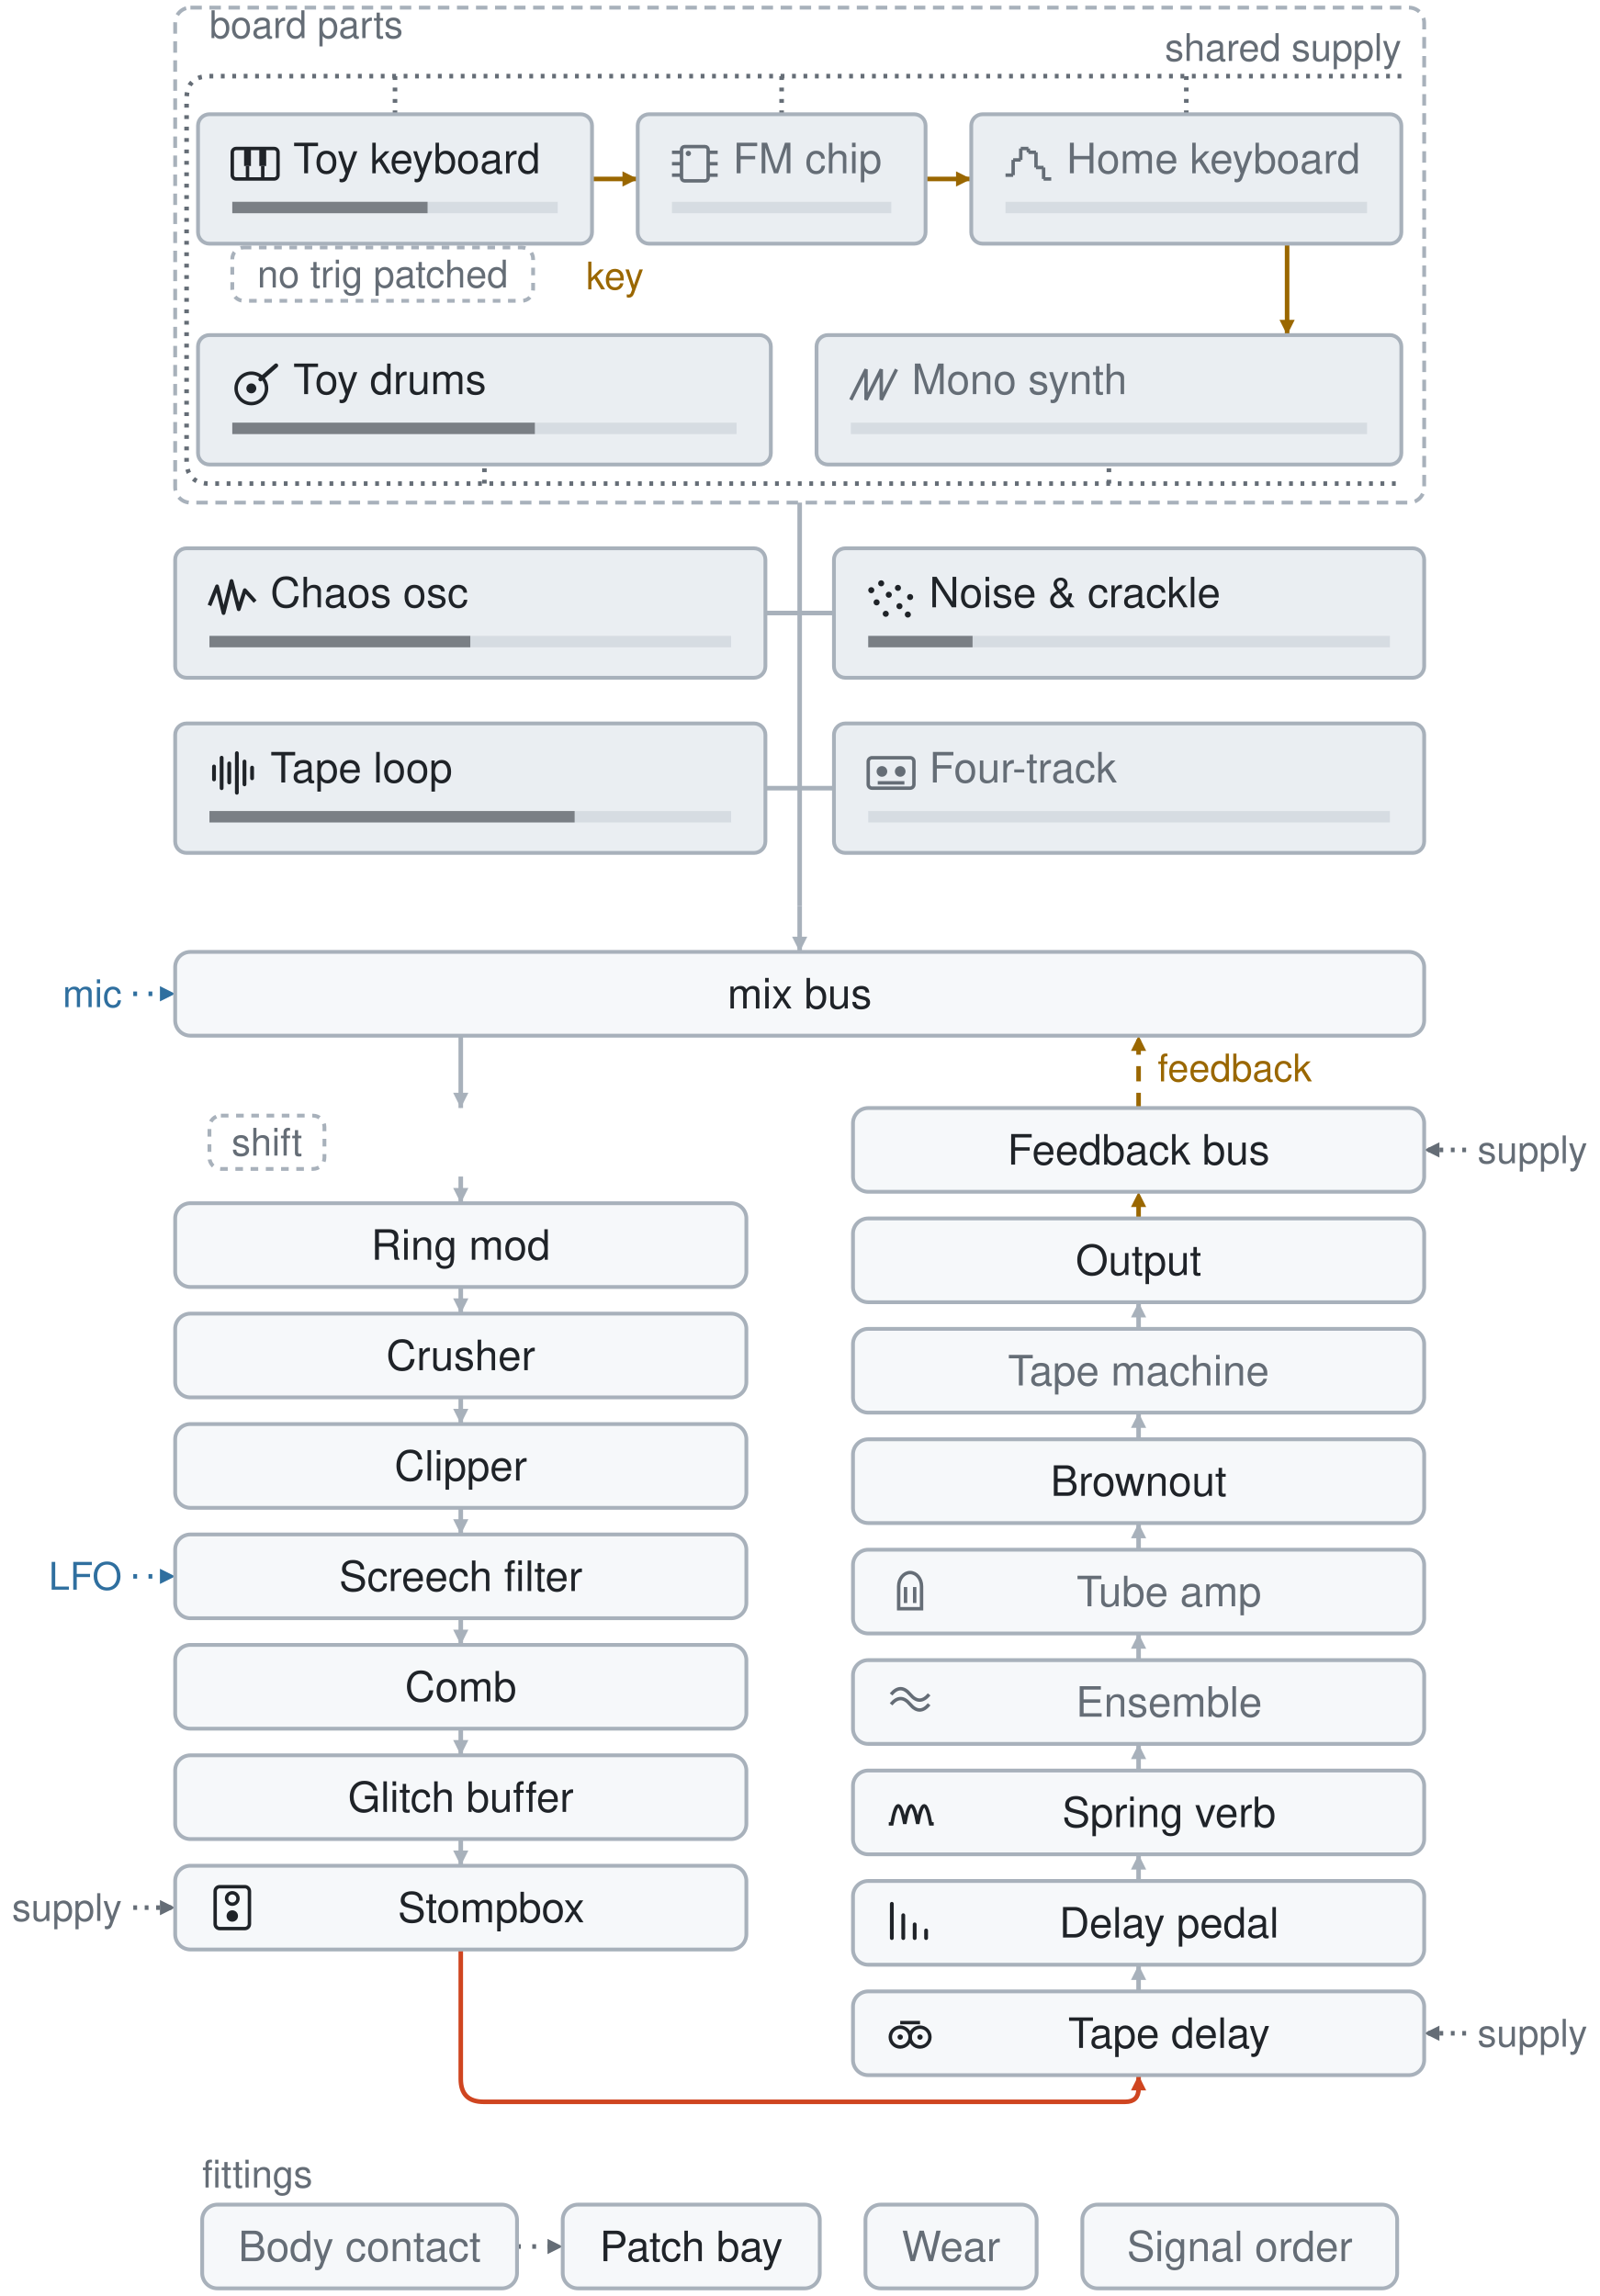
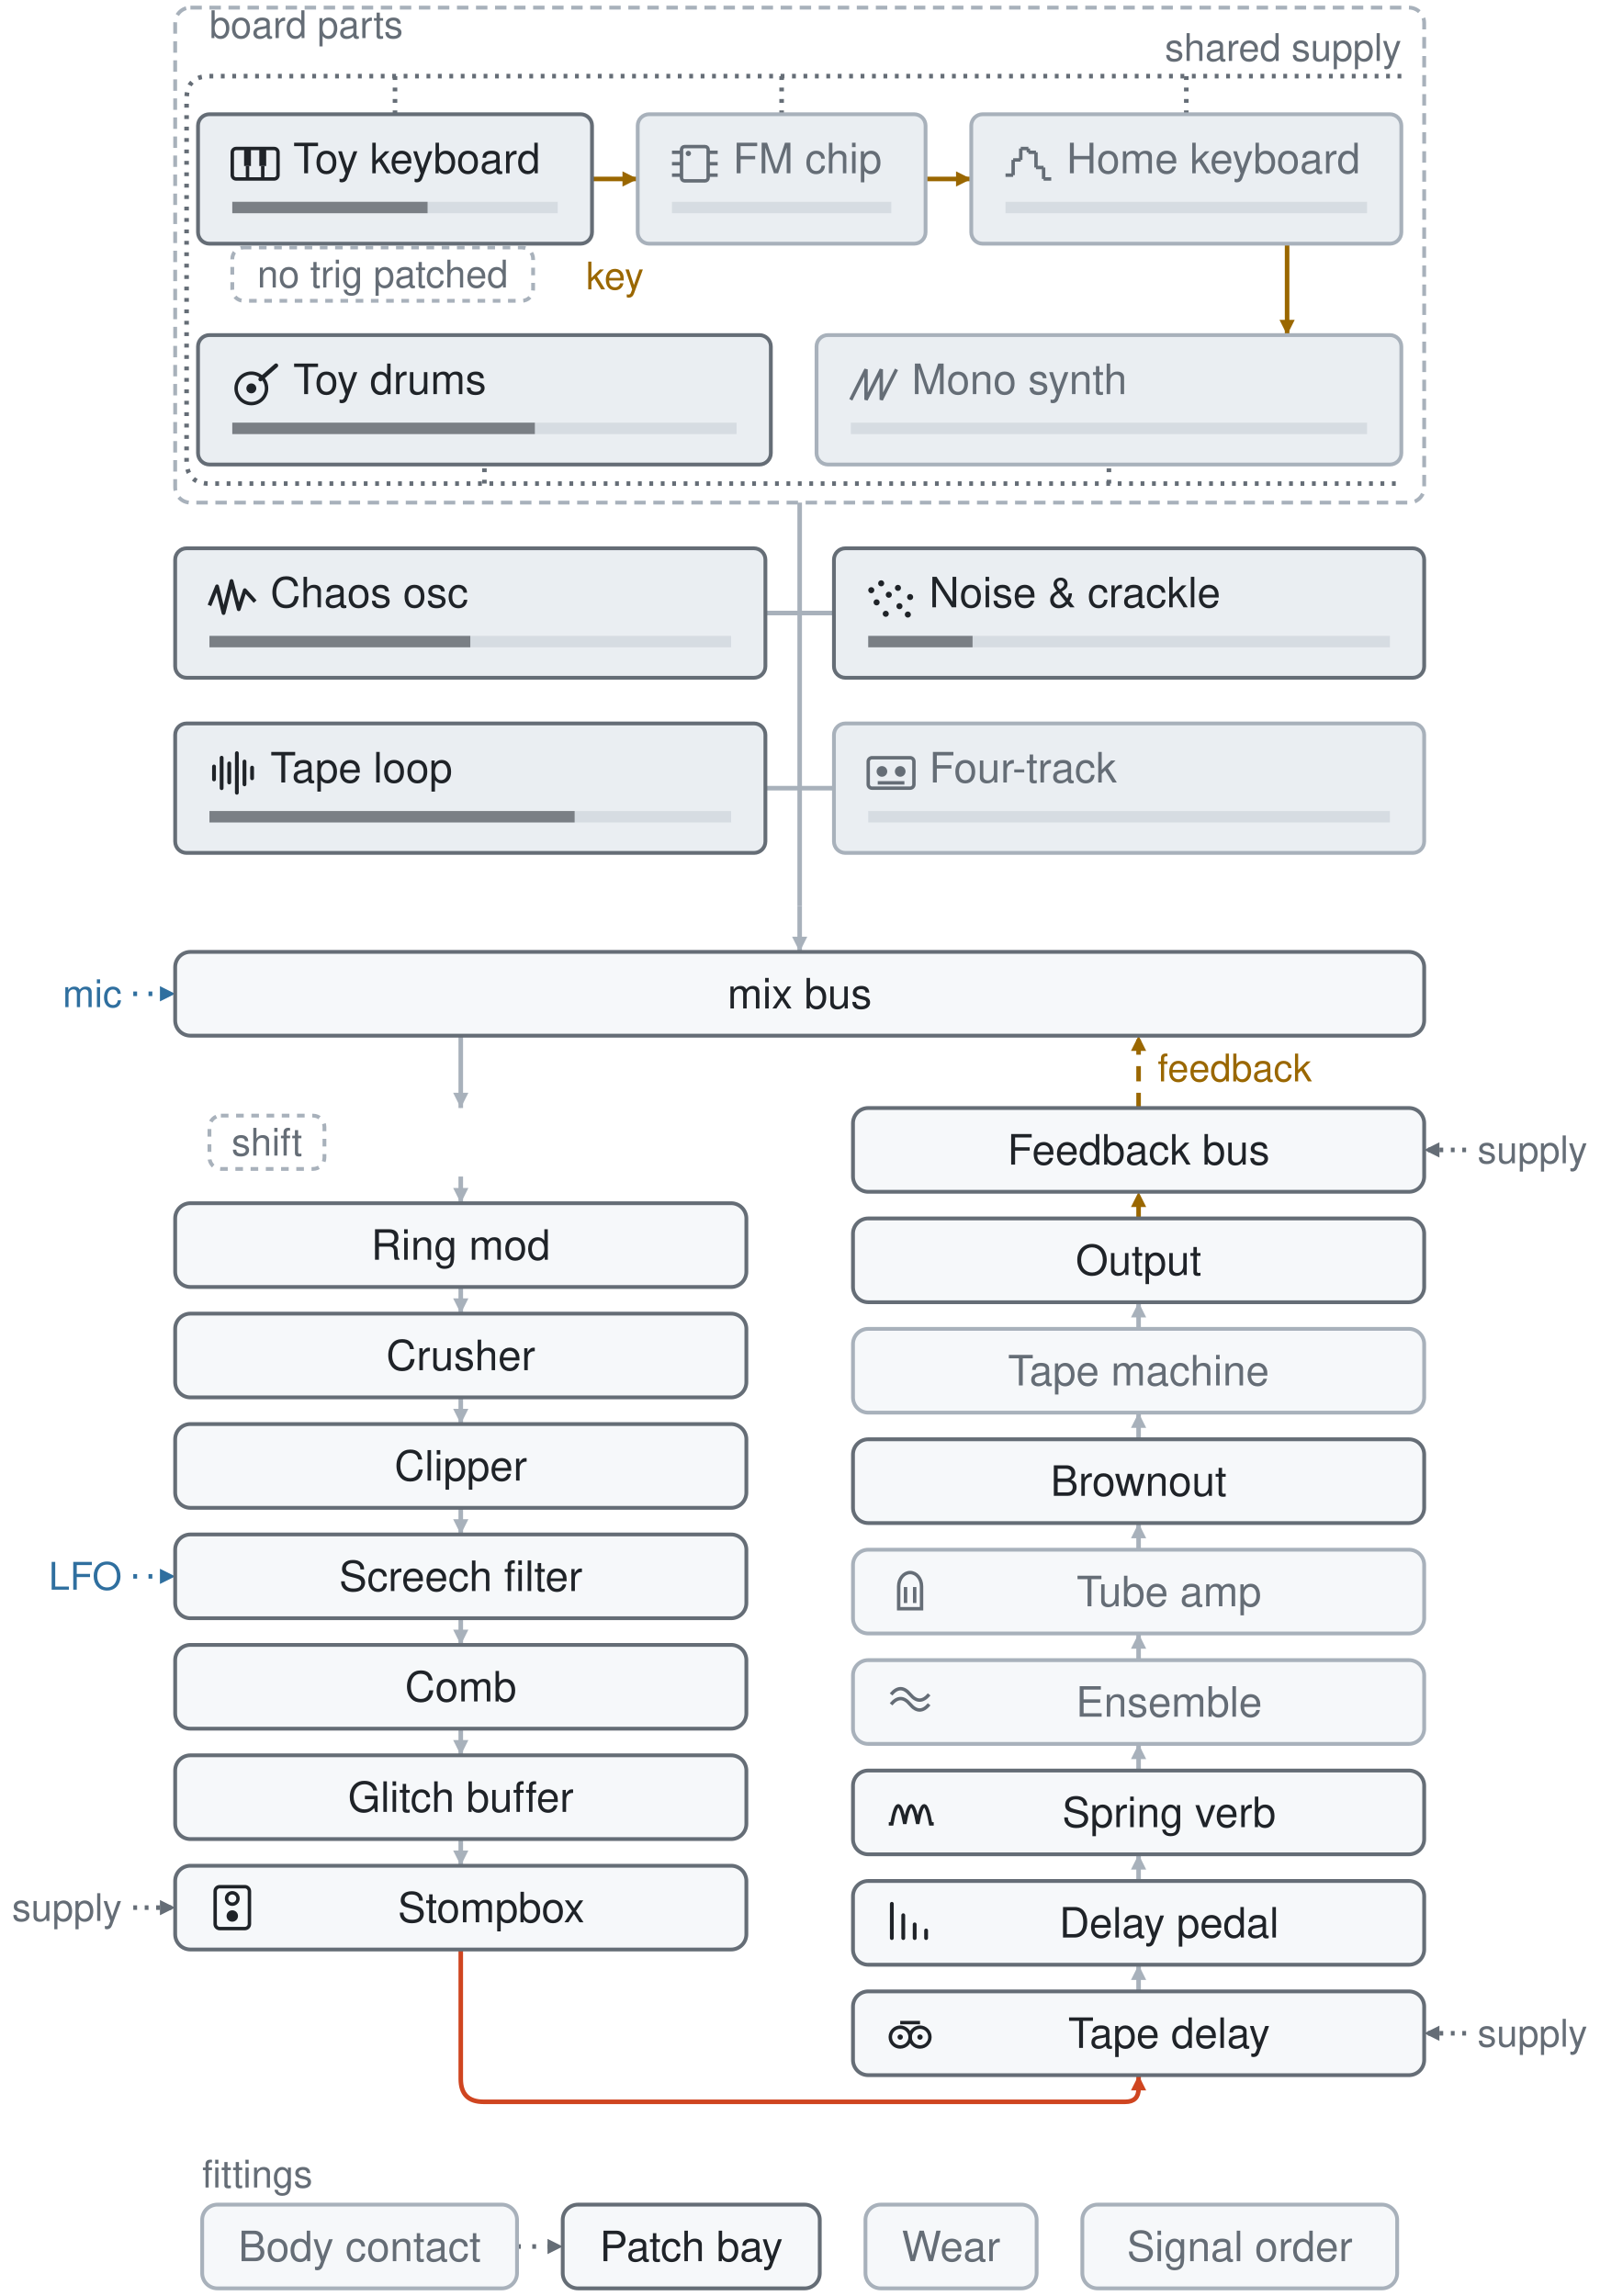
<svg xmlns="http://www.w3.org/2000/svg" viewBox="0 0 420 603" width="420" height="603" font-family="Helvetica, Arial, sans-serif">
  <g class="wire" data-wire="rail">
    <path class="line" d="M 368 20 L 55 20 Q 49 20 49 26 L 49 121 Q 49 127 55 127 L 368 127" fill="none" stroke="#656d76" stroke-width="1.2" stroke-dasharray="1 2" />
    <path class="head" d="" fill="#656d76" />
    <text x="368" y="16" fill="#656d76" font-size="10" text-anchor="end">shared supply</text>
  </g>
  <g class="wire" data-wire="rail-Toy_keyboard">
    <path class="line" d="M 103.73 20 L 103.73 30" fill="none" stroke="#656d76" stroke-width="1.2" stroke-dasharray="1 2" />
    <path class="head" d="" fill="#656d76" />
  </g>
  <g class="wire" data-wire="rail-Toy_drums">
    <path class="line" d="M 127.21 127 L 127.21 122" fill="none" stroke="#656d76" stroke-width="1.2" stroke-dasharray="1 2" />
    <path class="head" d="" fill="#656d76" />
  </g>
  <g class="wire" data-wire="rail-FM_chip">
    <path class="line" d="M 205.26 20 L 205.26 30" fill="none" stroke="#656d76" stroke-width="1.2" stroke-dasharray="1 2" />
    <path class="head" d="" fill="#656d76" />
  </g>
  <g class="wire" data-wire="rail-Home_keyboard">
    <path class="line" d="M 311.53 20 L 311.53 30" fill="none" stroke="#656d76" stroke-width="1.2" stroke-dasharray="1 2" />
    <path class="head" d="" fill="#656d76" />
  </g>
  <g class="wire" data-wire="rail-Mono_synth">
    <path class="line" d="M 291.21 127 L 291.21 122" fill="none" stroke="#656d76" stroke-width="1.2" stroke-dasharray="1 2" />
    <path class="head" d="" fill="#656d76" />
  </g>
  <g class="wire" data-wire="key-line">
    <path class="line" d="M 155.47 47 L 167.47 47" fill="none" stroke="#9a6700" stroke-width="1.2" />
    <path class="head" d="M 167.47 47 L 163.47 49 L 163.47 45 Z" fill="#9a6700" />
    <text x="161.467" y="76" fill="#9a6700" font-size="10" text-anchor="middle">key</text>
  </g>
  <g class="wire" data-wire="key-line-pcm">
    <path class="line" d="M 243.06 47 L 255.06 47" fill="none" stroke="#9a6700" stroke-width="1.2" />
    <path class="head" d="M 255.06 47 L 251.06 49 L 251.06 45 Z" fill="#9a6700" />
  </g>
  <g class="wire" data-wire="key-line-mono">
    <path class="line" d="M 338 64 L 338 88" fill="none" stroke="#9a6700" stroke-width="1.2" />
    <path class="head" d="M 338 88 L 336 84 L 340 84 Z" fill="#9a6700" />
  </g>
  <g class="wire" data-wire="board-out">
    <path class="line" d="M 210 132 L 210 238" fill="none" stroke="#a8b1bb" stroke-width="1.2" />
    <path class="head" d="" fill="#a8b1bb" />
  </g>
  <g class="wire" data-wire="Chaos_osc-out">
    <path class="line" d="M 201 161 L 210 161" fill="none" stroke="#a8b1bb" stroke-width="1.2" />
    <path class="head" d="" fill="#a8b1bb" />
  </g>
  <g class="wire" data-wire="Noise_crackle-out">
    <path class="line" d="M 219 161 L 210 161" fill="none" stroke="#a8b1bb" stroke-width="1.2" />
    <path class="head" d="" fill="#a8b1bb" />
  </g>
  <g class="wire" data-wire="Tape_loop-out">
    <path class="line" d="M 201 207 L 210 207" fill="none" stroke="#a8b1bb" stroke-width="1.2" />
    <path class="head" d="" fill="#a8b1bb" />
  </g>
  <g class="wire" data-wire="Four_track-out">
    <path class="line" d="M 219 207 L 210 207" fill="none" stroke="#a8b1bb" stroke-width="1.2" />
    <path class="head" d="" fill="#a8b1bb" />
  </g>
  <g class="wire" data-wire="collect-mix">
    <path class="line" d="M 210 238 L 210 250" fill="none" stroke="#a8b1bb" stroke-width="1.2" />
    <path class="head" d="M 210 250 L 208 246 L 212 246 Z" fill="#a8b1bb" />
  </g>
  <g class="wire" data-wire="mix-path">
    <path class="line" d="M 121 272 L 121 291" fill="none" stroke="#a8b1bb" stroke-width="1.2" />
    <path class="head" d="M 121 291 L 119 287 L 123 287 Z" fill="#a8b1bb" />
  </g>
  <g class="wire" data-wire="rack-Ring_mod">
    <path class="line" d="M 121 309 L 121 316" fill="none" stroke="#a8b1bb" stroke-width="1.2" />
    <path class="head" d="M 121 316 L 119 312 L 123 312 Z" fill="#a8b1bb" />
  </g>
  <g class="wire" data-wire="Ring_mod-Crusher">
    <path class="line" d="M 121 338 L 121 345" fill="none" stroke="#a8b1bb" stroke-width="1.2" />
    <path class="head" d="M 121 345 L 119 341 L 123 341 Z" fill="#a8b1bb" />
  </g>
  <g class="wire" data-wire="Crusher-Clipper">
    <path class="line" d="M 121 367 L 121 374" fill="none" stroke="#a8b1bb" stroke-width="1.2" />
    <path class="head" d="M 121 374 L 119 370 L 123 370 Z" fill="#a8b1bb" />
  </g>
  <g class="wire" data-wire="Clipper-Screech_filter">
    <path class="line" d="M 121 396 L 121 403" fill="none" stroke="#a8b1bb" stroke-width="1.2" />
    <path class="head" d="M 121 403 L 119 399 L 123 399 Z" fill="#a8b1bb" />
  </g>
  <g class="wire" data-wire="Screech_filter-Comb">
    <path class="line" d="M 121 425 L 121 432" fill="none" stroke="#a8b1bb" stroke-width="1.2" />
    <path class="head" d="M 121 432 L 119 428 L 123 428 Z" fill="#a8b1bb" />
  </g>
  <g class="wire" data-wire="Comb-Glitch_buffer">
    <path class="line" d="M 121 454 L 121 461" fill="none" stroke="#a8b1bb" stroke-width="1.2" />
    <path class="head" d="M 121 461 L 119 457 L 123 457 Z" fill="#a8b1bb" />
  </g>
  <g class="wire" data-wire="Glitch_buffer-Stompbox">
    <path class="line" d="M 121 483 L 121 490" fill="none" stroke="#a8b1bb" stroke-width="1.2" />
    <path class="head" d="M 121 490 L 119 486 L 123 486 Z" fill="#a8b1bb" />
  </g>
  <g class="wire" data-wire="Tape_delay-Delay_pedal">
    <path class="line" d="M 299 523 L 299 516" fill="none" stroke="#a8b1bb" stroke-width="1.2" />
    <path class="head" d="M 299 516 L 301 520 L 297 520 Z" fill="#a8b1bb" />
  </g>
  <g class="wire" data-wire="Delay_pedal-Spring_verb">
    <path class="line" d="M 299 494 L 299 487" fill="none" stroke="#a8b1bb" stroke-width="1.2" />
    <path class="head" d="M 299 487 L 301 491 L 297 491 Z" fill="#a8b1bb" />
  </g>
  <g class="wire" data-wire="Spring_verb-Ensemble">
    <path class="line" d="M 299 465 L 299 458" fill="none" stroke="#a8b1bb" stroke-width="1.2" />
    <path class="head" d="M 299 458 L 301 462 L 297 462 Z" fill="#a8b1bb" />
  </g>
  <g class="wire" data-wire="Ensemble-Tube_amp">
    <path class="line" d="M 299 436 L 299 429" fill="none" stroke="#a8b1bb" stroke-width="1.2" />
    <path class="head" d="M 299 429 L 301 433 L 297 433 Z" fill="#a8b1bb" />
  </g>
  <g class="wire" data-wire="Tube_amp-Brownout">
    <path class="line" d="M 299 407 L 299 400" fill="none" stroke="#a8b1bb" stroke-width="1.2" />
    <path class="head" d="M 299 400 L 301 404 L 297 404 Z" fill="#a8b1bb" />
  </g>
  <g class="wire" data-wire="Brownout-Tape_machine">
    <path class="line" d="M 299 378 L 299 371" fill="none" stroke="#a8b1bb" stroke-width="1.2" />
    <path class="head" d="M 299 371 L 301 375 L 297 375 Z" fill="#a8b1bb" />
  </g>
  <g class="wire" data-wire="Tape_machine-Output">
    <path class="line" d="M 299 349 L 299 342" fill="none" stroke="#a8b1bb" stroke-width="1.2" />
    <path class="head" d="M 299 342 L 301 346 L 297 346 Z" fill="#a8b1bb" />
  </g>
  <g class="wire" data-wire="fold">
    <path class="line" d="M 121 512 L 121 546 Q 121 552 127 552 L 295.5 552 Q 299 552 299 548.5 L 299 545" fill="none" stroke="#cf4520" stroke-width="1.2" />
    <path class="head" d="M 299 545 L 301 549 L 297 549 Z" fill="#cf4520" />
  </g>
  <g class="wire" data-wire="fb-out">
    <path class="line" d="M 299 320 L 299 313" fill="none" stroke="#9a6700" stroke-width="1.2" stroke-dasharray="4 3" />
    <path class="head" d="M 299 313 L 301 317 L 297 317 Z" fill="#9a6700" />
  </g>
  <g class="wire" data-wire="fb-home">
    <path class="line" d="M 299 291 L 299 272" fill="none" stroke="#9a6700" stroke-width="1.2" stroke-dasharray="4 3" />
    <path class="head" d="M 299 272 L 301 276 L 297 276 Z" fill="#9a6700" />
    <text x="304" y="284" fill="#9a6700" font-size="10" text-anchor="start">feedback</text>
  </g>
  <g class="wire" data-wire="pad-bay">
    <path class="line" d="M 135.78 590 L 147.78 590" fill="none" stroke="#656d76" stroke-width="1.2" stroke-dasharray="1 3" />
    <path class="head" d="M 147.78 590 L 143.78 592 L 143.78 588 Z" fill="#656d76" />
  </g>
  <g class="wire" data-wire="mic-wire">
    <path class="line" d="M 35 261 L 46 261" fill="none" stroke="#2f6f9f" stroke-width="1.2" stroke-dasharray="1 3" />
    <path class="head" d="M 46 261 L 42 263 L 42 259 Z" fill="#2f6f9f" />
  </g>
  <g class="wire" data-wire="rail-Feedback_bus-wire">
    <path class="line" d="M 385 302 L 374 302" fill="none" stroke="#656d76" stroke-width="1.2" stroke-dasharray="1 2" />
    <path class="head" d="M 374 302 L 378 300 L 378 304 Z" fill="#656d76" />
  </g>
  <g class="wire" data-wire="wire0-wire">
    <path class="line" d="M 35 414 L 46 414" fill="none" stroke="#2f6f9f" stroke-width="1.2" stroke-dasharray="1 3" />
    <path class="head" d="M 46 414 L 42 416 L 42 412 Z" fill="#2f6f9f" />
  </g>
  <g class="wire" data-wire="rail-Stompbox-wire">
    <path class="line" d="M 35 501 L 46 501" fill="none" stroke="#656d76" stroke-width="1.2" stroke-dasharray="1 2" />
    <path class="head" d="M 46 501 L 42 503 L 42 499 Z" fill="#656d76" />
  </g>
  <g class="wire" data-wire="rail-Tape_delay-wire">
    <path class="line" d="M 385 534 L 374 534" fill="none" stroke="#656d76" stroke-width="1.2" stroke-dasharray="1 2" />
    <path class="head" d="M 374 534 L 378 532 L 378 536 Z" fill="#656d76" />
  </g>
  <g class="node">
    <rect x="46" y="2" width="328" height="130" rx="4" fill="none" stroke="#a8b1bb" stroke-dasharray="3 2" />
    <text x="55" y="10" fill="#656d76" font-size="10" text-anchor="start">board parts</text>
  </g>
  <g class="node">
-     <rect class="box" x="52" y="30" width="103.467" height="34" rx="3" fill="#eaeef2" stroke="#a8b1bb" stroke-width="1" />
+     <rect class="box" x="52" y="30" width="103.467" height="34" rx="3" fill="#eaeef2" stroke="#656d76" stroke-width="1" />
    <g class="glyph">
      <rect x="61" y="39" width="12" height="8" rx="1" fill="none" stroke="#1f2328" stroke-width="0.9" />
      <path d="M 65 43.6 V 47 M 69 43.6 V 47" stroke="#1f2328" stroke-width="0.9" />
      <rect x="64.1" y="39" width="1.8" height="4.6" fill="#1f2328" />
      <rect x="68.1" y="39" width="1.8" height="4.6" fill="#1f2328" />
    </g>
    <text x="77" y="45.5" fill="#1f2328" font-size="11" text-anchor="start">Toy keyboard</text>
    <rect x="61" y="53" width="85.467" height="3" fill="#a8b1bb" fill-opacity="0.3" />
    <rect x="61" y="53" width="51.28" height="3" fill="#1f2328" fill-opacity="0.5" />
  </g>
  <g class="node">
-     <rect class="box" x="52" y="88" width="150.427" height="34" rx="3" fill="#eaeef2" stroke="#a8b1bb" stroke-width="1" />
+     <rect class="box" x="52" y="88" width="150.427" height="34" rx="3" fill="#eaeef2" stroke="#656d76" stroke-width="1" />
    <g class="glyph">
      <circle cx="66" cy="102" r="4" fill="none" stroke="#1f2328" stroke-width="0.9" />
      <circle cx="66" cy="102" r="1.3" fill="#1f2328" />
      <path d="M 72.5 96 L 68.4 99.6" stroke="#1f2328" stroke-width="1.1" stroke-linecap="round" />
    </g>
    <text x="77" y="103.5" fill="#1f2328" font-size="11" text-anchor="start">Toy drums</text>
    <rect x="61" y="111" width="132.427" height="3" fill="#a8b1bb" fill-opacity="0.3" />
    <rect x="61" y="111" width="79.456" height="3" fill="#1f2328" fill-opacity="0.5" />
  </g>
  <g class="node">
    <rect class="box" x="167.467" y="30" width="75.592" height="34" rx="3" fill="#eaeef2" stroke="#a8b1bb" stroke-width="1" />
    <g class="glyph">
      <rect x="178.967" y="38.5" width="7" height="9" rx="0.8" fill="none" stroke="#656d76" stroke-width="0.9" />
      <path d="M 176.467 40 h 2.5 M 185.967 40 h 2.5 M 176.467 43 h 2.5 M 185.967 43 h 2.5 M 176.467 46 h 2.5 M 185.967 46 h 2.5" stroke="#656d76" stroke-width="0.9" />
      <circle cx="180.767" cy="40.3" r="0.7" fill="#656d76" />
    </g>
    <text x="192.467" y="45.5" fill="#656d76" font-size="11" text-anchor="start">FM chip</text>
    <rect x="176.467" y="53" width="57.592" height="3" fill="#a8b1bb" fill-opacity="0.3" />
  </g>
  <g class="node">
    <rect class="box" x="255.058" y="30" width="112.942" height="34" rx="3" fill="#eaeef2" stroke="#a8b1bb" stroke-width="1" />
    <g class="glyph">
      <path d="M 264.058 46 h 2 M 266.058 42 h 2 M 268.058 39 h 2 M 270.058 40 h 2 M 272.058 44 h 2 M 274.058 47 h 2 M 266.058 46 V 42 M 268.058 42 V 39 M 270.058 39 V 40 M 272.058 40 V 44 M 274.058 44 V 47" fill="none" stroke="#656d76" stroke-width="0.9" stroke-linejoin="miter" />
    </g>
    <text x="280.058" y="45.5" fill="#656d76" font-size="11" text-anchor="start">Home keyboard</text>
    <rect x="264.058" y="53" width="94.942" height="3" fill="#a8b1bb" fill-opacity="0.3" />
  </g>
  <g class="node">
    <rect class="box" x="214.427" y="88" width="153.573" height="34" rx="3" fill="#eaeef2" stroke="#a8b1bb" stroke-width="1" />
    <g class="glyph">
      <path d="M 223.427 105 L 227.427 97 V 105 L 231.427 97 V 105 L 235.427 97" fill="none" stroke="#656d76" stroke-width="0.9" stroke-linejoin="miter" />
    </g>
    <text x="239.427" y="103.5" fill="#656d76" font-size="11" text-anchor="start">Mono synth</text>
    <rect x="223.427" y="111" width="135.573" height="3" fill="#a8b1bb" fill-opacity="0.3" />
  </g>
  <g class="node">
-     <rect class="box" x="46" y="144" width="155" height="34" rx="3" fill="#eaeef2" stroke="#a8b1bb" stroke-width="1" />
+     <rect class="box" x="46" y="144" width="155" height="34" rx="3" fill="#eaeef2" stroke="#656d76" stroke-width="1" />
    <g class="glyph">
      <path d="M 55 159 L 57 154 L 58.7 161 L 60.8 152.6 L 62.7 160 L 64.3 155 L 67 158" fill="none" stroke="#1f2328" stroke-width="1" stroke-linejoin="round" />
    </g>
    <text x="71" y="159.5" fill="#1f2328" font-size="11" text-anchor="start">Chaos osc</text>
    <rect x="55" y="167" width="137" height="3" fill="#a8b1bb" fill-opacity="0.3" />
    <rect x="55" y="167" width="68.5" height="3" fill="#1f2328" fill-opacity="0.5" />
  </g>
  <g class="node">
-     <rect class="box" x="219" y="144" width="155" height="34" rx="3" fill="#eaeef2" stroke="#a8b1bb" stroke-width="1" />
+     <rect class="box" x="219" y="144" width="155" height="34" rx="3" fill="#eaeef2" stroke="#656d76" stroke-width="1" />
    <g class="glyph">
      <path d="M 228.8 154.2 a 0.8 0.8 0 1 0 0.01 0 M 231.4 152.4 a 0.8 0.8 0 1 0 0.01 0 M 230.2 157.4 a 0.8 0.8 0 1 0 0.01 0 M 233.4 155.4 a 0.8 0.8 0 1 0 0.01 0 M 232.6 160.4 a 0.8 0.8 0 1 0 0.01 0 M 235.8 153.6 a 0.8 0.8 0 1 0 0.01 0 M 236.2 158.4 a 0.8 0.8 0 1 0 0.01 0 M 239 156 a 0.8 0.8 0 1 0 0.01 0 M 238.4 160.6 a 0.8 0.8 0 1 0 0.01 0" fill="#1f2328" />
    </g>
    <text x="244" y="159.5" fill="#1f2328" font-size="11" text-anchor="start">Noise &amp; crackle</text>
    <rect x="228" y="167" width="137" height="3" fill="#a8b1bb" fill-opacity="0.3" />
    <rect x="228" y="167" width="27.4" height="3" fill="#1f2328" fill-opacity="0.5" />
  </g>
  <g class="node">
-     <rect class="box" x="46" y="190" width="155" height="34" rx="3" fill="#eaeef2" stroke="#a8b1bb" stroke-width="1" />
+     <rect class="box" x="46" y="190" width="155" height="34" rx="3" fill="#eaeef2" stroke="#656d76" stroke-width="1" />
    <g class="glyph">
      <path d="M 56.2 201.3 v 3.4 M 58.2 199 v 8 M 60.2 200.5 v 5 M 62.2 197.8 v 10.4 M 64.2 200 v 6 M 66.2 201.6 v 2.8" stroke="#1f2328" stroke-width="1" stroke-linecap="round" />
    </g>
    <text x="71" y="205.5" fill="#1f2328" font-size="11" text-anchor="start">Tape loop</text>
    <rect x="55" y="213" width="137" height="3" fill="#a8b1bb" fill-opacity="0.3" />
    <rect x="55" y="213" width="95.9" height="3" fill="#1f2328" fill-opacity="0.5" />
  </g>
  <g class="node">
    <rect class="box" x="219" y="190" width="155" height="34" rx="3" fill="#eaeef2" stroke="#a8b1bb" stroke-width="1" />
    <g class="glyph">
      <rect x="228" y="199" width="12" height="8" rx="1" fill="none" stroke="#656d76" stroke-width="0.9" />
      <circle cx="231.6" cy="202.6" r="1.4" fill="#656d76" />
      <circle cx="236.4" cy="202.6" r="1.4" fill="#656d76" />
      <path d="M 230.5 205.6 h 7" stroke="#656d76" stroke-width="0.9" />
    </g>
    <text x="244" y="205.5" fill="#656d76" font-size="11" text-anchor="start">Four-track</text>
    <rect x="228" y="213" width="137" height="3" fill="#a8b1bb" fill-opacity="0.3" />
  </g>
  <g class="node">
-     <rect class="box" x="46" y="250" width="328" height="22" rx="4" fill="#f6f8fa" stroke="#a8b1bb" stroke-width="1" />
+     <rect class="box" x="46" y="250" width="328" height="22" rx="4" fill="#f6f8fa" stroke="#656d76" stroke-width="1" />
    <text x="210" y="264.85" fill="#1f2328" font-size="11" text-anchor="middle">mix bus</text>
  </g>
  <g class="node" />
  <g class="node">
-     <rect class="box" x="46" y="316" width="150" height="22" rx="4" fill="#f6f8fa" stroke="#a8b1bb" stroke-width="1" />
+     <rect class="box" x="46" y="316" width="150" height="22" rx="4" fill="#f6f8fa" stroke="#656d76" stroke-width="1" />
    <text x="121" y="330.85" fill="#1f2328" font-size="11" text-anchor="middle">Ring mod</text>
  </g>
  <g class="node">
-     <rect class="box" x="46" y="345" width="150" height="22" rx="4" fill="#f6f8fa" stroke="#a8b1bb" stroke-width="1" />
+     <rect class="box" x="46" y="345" width="150" height="22" rx="4" fill="#f6f8fa" stroke="#656d76" stroke-width="1" />
    <text x="121" y="359.85" fill="#1f2328" font-size="11" text-anchor="middle">Crusher</text>
  </g>
  <g class="node">
-     <rect class="box" x="46" y="374" width="150" height="22" rx="4" fill="#f6f8fa" stroke="#a8b1bb" stroke-width="1" />
+     <rect class="box" x="46" y="374" width="150" height="22" rx="4" fill="#f6f8fa" stroke="#656d76" stroke-width="1" />
    <text x="121" y="388.85" fill="#1f2328" font-size="11" text-anchor="middle">Clipper</text>
  </g>
  <g class="node">
-     <rect class="box" x="46" y="403" width="150" height="22" rx="4" fill="#f6f8fa" stroke="#a8b1bb" stroke-width="1" />
+     <rect class="box" x="46" y="403" width="150" height="22" rx="4" fill="#f6f8fa" stroke="#656d76" stroke-width="1" />
    <text x="121" y="417.85" fill="#1f2328" font-size="11" text-anchor="middle">Screech filter</text>
  </g>
  <g class="node">
-     <rect class="box" x="46" y="432" width="150" height="22" rx="4" fill="#f6f8fa" stroke="#a8b1bb" stroke-width="1" />
+     <rect class="box" x="46" y="432" width="150" height="22" rx="4" fill="#f6f8fa" stroke="#656d76" stroke-width="1" />
    <text x="121" y="446.85" fill="#1f2328" font-size="11" text-anchor="middle">Comb</text>
  </g>
  <g class="node">
-     <rect class="box" x="46" y="461" width="150" height="22" rx="4" fill="#f6f8fa" stroke="#a8b1bb" stroke-width="1" />
+     <rect class="box" x="46" y="461" width="150" height="22" rx="4" fill="#f6f8fa" stroke="#656d76" stroke-width="1" />
    <text x="121" y="475.85" fill="#1f2328" font-size="11" text-anchor="middle">Glitch buffer</text>
  </g>
  <g class="node">
-     <rect class="box" x="46" y="490" width="150" height="22" rx="4" fill="#f6f8fa" stroke="#a8b1bb" stroke-width="1" />
+     <rect class="box" x="46" y="490" width="150" height="22" rx="4" fill="#f6f8fa" stroke="#656d76" stroke-width="1" />
    <g class="glyph">
      <rect x="56.5" y="495.5" width="9" height="11" rx="1.2" fill="none" stroke="#1f2328" stroke-width="0.9" />
      <circle cx="61" cy="498.6" r="1.5" fill="none" stroke="#1f2328" stroke-width="0.9" />
      <circle cx="61" cy="503.2" r="1.5" fill="#1f2328" />
    </g>
    <text x="129" y="504.85" fill="#1f2328" font-size="11" text-anchor="middle">Stompbox</text>
  </g>
  <g class="node">
-     <rect class="box" x="224" y="523" width="150" height="22" rx="4" fill="#f6f8fa" stroke="#a8b1bb" stroke-width="1" />
+     <rect class="box" x="224" y="523" width="150" height="22" rx="4" fill="#f6f8fa" stroke="#656d76" stroke-width="1" />
    <g class="glyph">
      <circle cx="236.4" cy="535" r="2.6" fill="none" stroke="#1f2328" stroke-width="0.9" />
      <circle cx="236.4" cy="535" r="0.7" fill="#1f2328" />
      <circle cx="241.6" cy="535" r="2.6" fill="none" stroke="#1f2328" stroke-width="0.9" />
      <circle cx="241.6" cy="535" r="0.7" fill="#1f2328" />
      <path d="M 236.4 531.2 H 241.6" stroke="#1f2328" stroke-width="0.9" />
    </g>
    <text x="307" y="537.85" fill="#1f2328" font-size="11" text-anchor="middle">Tape delay</text>
  </g>
  <g class="node">
-     <rect class="box" x="224" y="494" width="150" height="22" rx="4" fill="#f6f8fa" stroke="#a8b1bb" stroke-width="1" />
+     <rect class="box" x="224" y="494" width="150" height="22" rx="4" fill="#f6f8fa" stroke="#656d76" stroke-width="1" />
    <g class="glyph">
      <path d="M 234.2 509 v -9 M 237.2 509 v -6 M 240.2 509 v -3.6 M 243.2 509 v -2" stroke="#1f2328" stroke-width="1" stroke-linecap="round" />
    </g>
    <text x="307" y="508.85" fill="#1f2328" font-size="11" text-anchor="middle">Delay pedal</text>
  </g>
  <g class="node">
-     <rect class="box" x="224" y="465" width="150" height="22" rx="4" fill="#f6f8fa" stroke="#a8b1bb" stroke-width="1" />
+     <rect class="box" x="224" y="465" width="150" height="22" rx="4" fill="#f6f8fa" stroke="#656d76" stroke-width="1" />
    <g class="glyph">
      <path d="M 233.4 479 h 0.8 q 1.7 -9.5 3.4 0 q 1.7 -9.5 3.4 0 q 1.7 -9.5 3.4 0 h 0.8" fill="none" stroke="#1f2328" stroke-width="0.9" />
    </g>
    <text x="307" y="479.85" fill="#1f2328" font-size="11" text-anchor="middle">Spring verb</text>
  </g>
  <g class="node">
    <rect class="box" x="224" y="436" width="150" height="22" rx="4" fill="#f6f8fa" stroke="#a8b1bb" stroke-width="1" />
    <g class="glyph">
      <path d="M 234 445 q 2.5 -3 5 0 q 2.5 3 5 0" fill="none" stroke="#656d76" stroke-width="0.9" />
      <path d="M 234 447.6 q 2.5 -3 5 0 q 2.5 3 5 0" fill="none" stroke="#656d76" stroke-width="0.9" />
    </g>
    <text x="307" y="450.85" fill="#656d76" font-size="11" text-anchor="middle">Ensemble</text>
  </g>
  <g class="node">
    <rect class="box" x="224" y="407" width="150" height="22" rx="4" fill="#f6f8fa" stroke="#a8b1bb" stroke-width="1" />
    <g class="glyph">
      <path d="M 236 422.5 V 416.6 a 3 3.6 0 0 1 6 0 V 422.5 z" fill="none" stroke="#656d76" stroke-width="0.9" />
      <path d="M 237.8 421 V 416.8 M 240.2 421 V 416.8" fill="none" stroke="#656d76" stroke-width="0.9" />
    </g>
    <text x="307" y="421.85" fill="#656d76" font-size="11" text-anchor="middle">Tube amp</text>
  </g>
  <g class="node">
-     <rect class="box" x="224" y="378" width="150" height="22" rx="4" fill="#f6f8fa" stroke="#a8b1bb" stroke-width="1" />
+     <rect class="box" x="224" y="378" width="150" height="22" rx="4" fill="#f6f8fa" stroke="#656d76" stroke-width="1" />
    <text x="299" y="392.85" fill="#1f2328" font-size="11" text-anchor="middle">Brownout</text>
  </g>
  <g class="node">
    <rect class="box" x="224" y="349" width="150" height="22" rx="4" fill="#f6f8fa" stroke="#a8b1bb" stroke-width="1" />
    <text x="299" y="363.85" fill="#656d76" font-size="11" text-anchor="middle">Tape machine</text>
  </g>
  <g class="node">
-     <rect class="box" x="224" y="320" width="150" height="22" rx="4" fill="#f6f8fa" stroke="#a8b1bb" stroke-width="1" />
+     <rect class="box" x="224" y="320" width="150" height="22" rx="4" fill="#f6f8fa" stroke="#656d76" stroke-width="1" />
    <text x="299" y="334.85" fill="#1f2328" font-size="11" text-anchor="middle">Output</text>
  </g>
  <g class="node">
-     <rect class="box" x="224" y="291" width="150" height="22" rx="4" fill="#f6f8fa" stroke="#a8b1bb" stroke-width="1" />
+     <rect class="box" x="224" y="291" width="150" height="22" rx="4" fill="#f6f8fa" stroke="#656d76" stroke-width="1" />
    <text x="299" y="305.85" fill="#1f2328" font-size="11" text-anchor="middle">Feedback bus</text>
  </g>
  <g class="node">
    <rect class="box" x="53.095" y="579" width="82.68" height="22" rx="4" fill="#f6f8fa" stroke="#a8b1bb" stroke-width="1" />
    <text x="94.435" y="593.85" fill="#656d76" font-size="11" text-anchor="middle">Body contact</text>
  </g>
  <g class="node">
-     <rect class="box" x="147.775" y="579" width="67.5" height="22" rx="4" fill="#f6f8fa" stroke="#a8b1bb" stroke-width="1" />
+     <rect class="box" x="147.775" y="579" width="67.5" height="22" rx="4" fill="#f6f8fa" stroke="#656d76" stroke-width="1" />
    <text x="181.525" y="593.85" fill="#1f2328" font-size="11" text-anchor="middle">Patch bay</text>
  </g>
  <g class="node">
    <rect class="box" x="227.275" y="579" width="44.95" height="22" rx="4" fill="#f6f8fa" stroke="#a8b1bb" stroke-width="1" />
    <text x="249.75" y="593.85" fill="#656d76" font-size="11" text-anchor="middle">Wear</text>
  </g>
  <g class="node">
    <rect class="box" x="284.225" y="579" width="82.68" height="22" rx="4" fill="#f6f8fa" stroke="#a8b1bb" stroke-width="1" />
    <text x="325.565" y="593.85" fill="#656d76" font-size="11" text-anchor="middle">Signal order</text>
  </g>
  <g class="node">
    <rect class="box" x="55" y="293" width="30.2" height="14" rx="3" fill="none" stroke="#a8b1bb" stroke-dasharray="2 2" />
    <text x="70.1" y="303.5" fill="#656d76" font-size="10" text-anchor="middle">shift</text>
  </g>
  <g class="node">
    <rect class="box" x="61" y="65" width="79" height="14" rx="3" fill="none" stroke="#a8b1bb" stroke-dasharray="2 2" />
    <text x="100.5" y="75.5" fill="#656d76" font-size="10" text-anchor="middle">no trig patched</text>
  </g>
  <g class="tap">
    <text x="32" y="264.5" fill="#2f6f9f" font-size="10" text-anchor="end">mic</text>
  </g>
  <g class="tap">
    <text x="388" y="305.5" fill="#656d76" font-size="10" text-anchor="start">supply</text>
  </g>
  <g class="tap">
    <text x="32" y="417.5" fill="#2f6f9f" font-size="10" text-anchor="end">LFO</text>
  </g>
  <g class="tap">
    <text x="32" y="504.5" fill="#656d76" font-size="10" text-anchor="end">supply</text>
  </g>
  <g class="tap">
    <text x="388" y="537.5" fill="#656d76" font-size="10" text-anchor="start">supply</text>
  </g>
  <g class="tap">
    <text x="53.095" y="574.5" fill="#656d76" font-size="10" text-anchor="start">fittings</text>
  </g>
</svg>
